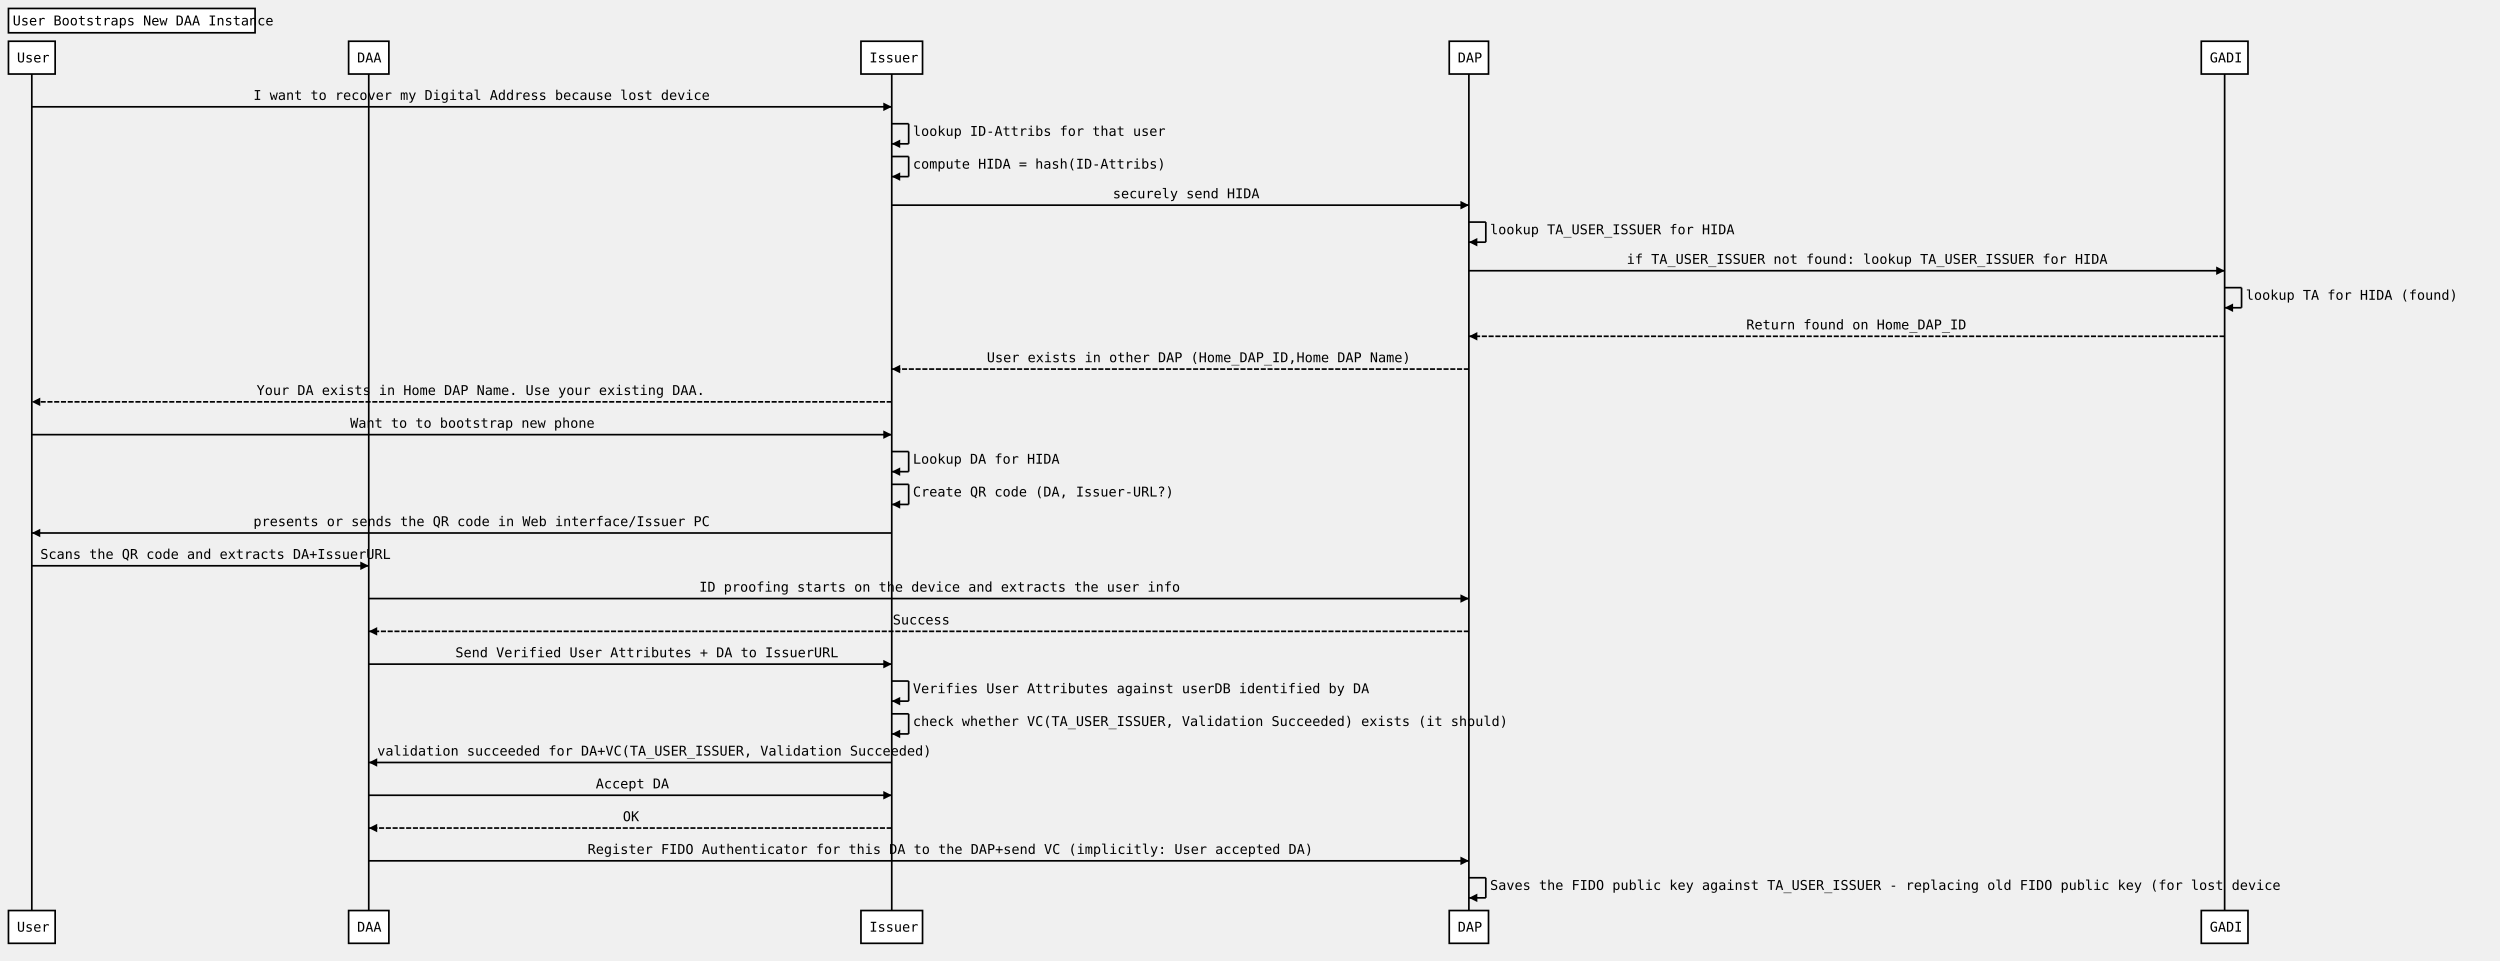
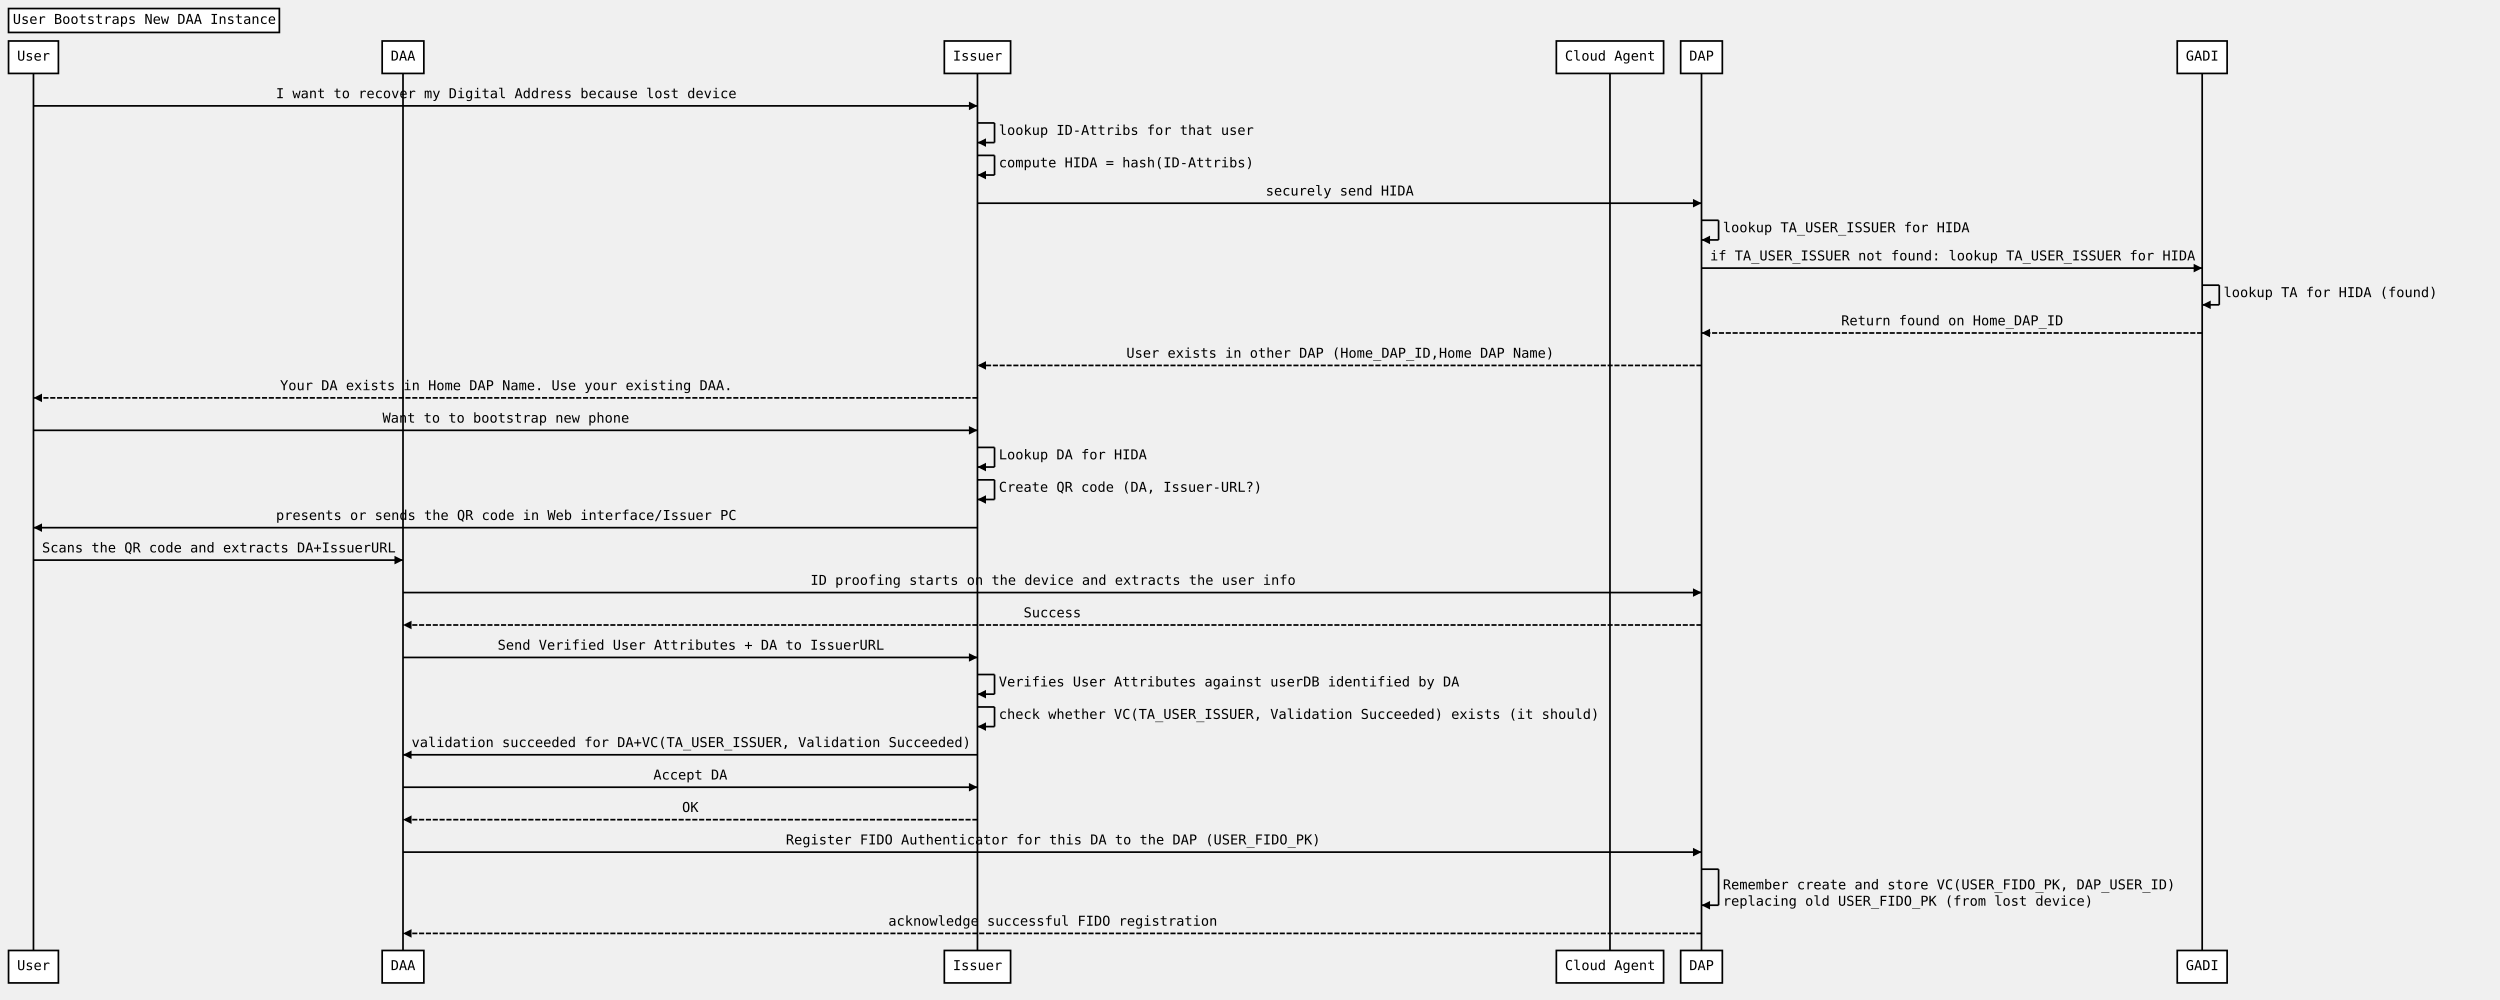
- <svg xmlns="http://www.w3.org/2000/svg" width="2955" height="1135">
+ <svg xmlns="http://www.w3.org/2000/svg" width="2928" height="1171">
  <source>Title: User Bootstraps New DAA Instance
Participant User
Participant DAA
Participant Issuer
+ Participant Cloud Agent
Participant DAP
Participant GADI
User -&gt; Issuer: I want to recover my Digital Address because lost device
Issuer -&gt; Issuer: lookup ID-Attribs for that user
Issuer -&gt; Issuer: compute HIDA = hash(ID-Attribs)
Issuer -&gt; DAP: securely send HIDA
DAP -&gt; DAP: lookup TA_USER_ISSUER for HIDA
DAP -&gt; GADI: if TA_USER_ISSUER not found: lookup TA_USER_ISSUER for HIDA
GADI -&gt; GADI: lookup TA for HIDA (found)
GADI --&gt; DAP: Return found on Home_DAP_ID
DAP --&gt; Issuer: User exists in other DAP (Home_DAP_ID,Home DAP Name)
Issuer --&gt; User: Your DA exists in Home DAP Name.  Use your existing DAA.
User -&gt; Issuer: Want to to bootstrap new phone
Issuer -&gt; Issuer: Lookup DA for HIDA
Issuer -&gt; Issuer: Create QR code (DA, Issuer-URL?)
Issuer -&gt; User: presents or sends the QR code in Web interface/Issuer PC
User -&gt; DAA: Scans the QR code and extracts DA+IssuerURL
DAA -&gt; DAP: ID proofing starts on the device and extracts the user info 
DAP --&gt; DAA: Success
DAA -&gt; Issuer: Send Verified User Attributes + DA to IssuerURL
Issuer -&gt; Issuer: Verifies User Attributes against userDB identified by DA
Issuer -&gt; Issuer: check whether VC(TA_USER_ISSUER, Validation Succeeded) exists (it should)
Issuer -&gt; DAA: validation succeeded for DA+VC(TA_USER_ISSUER, Validation Succeeded)
DAA -&gt; Issuer: Accept DA
Issuer --&gt; DAA: OK
- DAA -&gt; DAP: Register FIDO Authenticator for this DA to the DAP+send VC (implicitly: User accepted DA)
- DAP -&gt; DAP: Saves the FIDO public key against TA_USER_ISSUER - replacing old FIDO public key (for lost device
+ DAA -&gt; DAP: Register FIDO Authenticator for this DA to the DAP (USER_FIDO_PK)
+ DAP -&gt; DAP: Remember create and store VC(USER_FIDO_PK, DAP_USER_ID)\n replacing old USER_FIDO_PK (from lost device)
+ DAP --&gt; DAA: acknowledge successful FIDO registration
</source>
  <defs>
    <marker viewBox="0 0 5 5" markerWidth="5" markerHeight="5" orient="auto" refX="5" refY="2.5" id="markerArrowBlock">
      <path d="M 0 0 L 5 2.5 L 0 5 z" />
    </marker>
    <marker viewBox="0 0 9.6 16" markerWidth="4" markerHeight="16" orient="auto" refX="9.6" refY="8" id="markerArrowOpen">
      <path d="M 9.6,8 1.92,16 0,13.7 5.76,8 0,2.286 1.92,0 9.6,8 z" />
    </marker>
  </defs>
  <g class="title">
-     <rect x="10" y="10" width="291.5" height="28.75" stroke="#000000" fill="#ffffff" style="stroke-width: 2;" />
-     <text x="15" y="30" style="font-size: 16px; font-family: &quot;Andale Mono&quot;, monospace;">
+     <rect x="10" y="10" width="317.2" height="28" style="stroke-width: 2px;" stroke="#000000" fill="#ffffff" />
+     <text x="15" y="28" style="font-size: 16px; font-family: Andale Mono, monospace;">
      <tspan x="15">User Bootstraps New DAA Instance</tspan>
    </text>
  </g>
  <g class="actor">
-     <rect x="10" y="48.75" width="55.188" height="38.75" stroke="#000000" fill="#ffffff" style="stroke-width: 2;" />
-     <text x="20" y="73.75" style="font-size: 16px; font-family: &quot;Andale Mono&quot;, monospace;">
+     <rect x="10" y="48" width="58.4" height="38" style="stroke-width: 2px;" stroke="#000000" fill="#ffffff" />
+     <text x="20" y="71" style="font-size: 16px; font-family: Andale Mono, monospace;">
      <tspan x="20">User</tspan>
    </text>
  </g>
  <g class="actor">
-     <rect x="10" y="1076.25" width="55.188" height="38.75" stroke="#000000" fill="#ffffff" style="stroke-width: 2;" />
-     <text x="20" y="1101.25" style="font-size: 16px; font-family: &quot;Andale Mono&quot;, monospace;">
+     <rect x="10" y="1113.2" width="58.4" height="38" style="stroke-width: 2px;" stroke="#000000" fill="#ffffff" />
+     <text x="20" y="1136.2" style="font-size: 16px; font-family: Andale Mono, monospace;">
      <tspan x="20">User</tspan>
    </text>
  </g>
-   <line x1="37.594" x2="37.594" y1="87.5" y2="1076.25" stroke="#000000" fill="none" style="stroke-width: 2;" />
-   <g class="actor">
-     <rect x="412.062" y="48.75" width="47.594" height="38.75" stroke="#000000" fill="#ffffff" style="stroke-width: 2;" />
-     <text x="422.062" y="73.75" style="font-size: 16px; font-family: &quot;Andale Mono&quot;, monospace;">
-       <tspan x="422.062">DAA</tspan>
-     </text>
-   </g>
-   <g class="actor">
-     <rect x="412.062" y="1076.25" width="47.594" height="38.75" stroke="#000000" fill="#ffffff" style="stroke-width: 2;" />
-     <text x="422.062" y="1101.25" style="font-size: 16px; font-family: &quot;Andale Mono&quot;, monospace;">
-       <tspan x="422.062">DAA</tspan>
-     </text>
-   </g>
-   <line x1="435.859" x2="435.859" y1="87.5" y2="1076.25" stroke="#000000" fill="none" style="stroke-width: 2;" />
-   <g class="actor">
-     <rect x="1017.656" y="48.75" width="72.781" height="38.75" stroke="#000000" fill="#ffffff" style="stroke-width: 2;" />
-     <text x="1027.656" y="73.75" style="font-size: 16px; font-family: &quot;Andale Mono&quot;, monospace;">
-       <tspan x="1027.656">Issuer</tspan>
-     </text>
-   </g>
-   <g class="actor">
-     <rect x="1017.656" y="1076.25" width="72.781" height="38.75" stroke="#000000" fill="#ffffff" style="stroke-width: 2;" />
-     <text x="1027.656" y="1101.25" style="font-size: 16px; font-family: &quot;Andale Mono&quot;, monospace;">
-       <tspan x="1027.656">Issuer</tspan>
-     </text>
-   </g>
-   <line x1="1054.047" x2="1054.047" y1="87.5" y2="1076.25" stroke="#000000" fill="none" style="stroke-width: 2;" />
-   <g class="actor">
-     <rect x="1713.023" y="48.75" width="46.391" height="38.75" stroke="#000000" fill="#ffffff" style="stroke-width: 2;" />
-     <text x="1723.023" y="73.75" style="font-size: 16px; font-family: &quot;Andale Mono&quot;, monospace;">
-       <tspan x="1723.023">DAP</tspan>
-     </text>
-   </g>
-   <g class="actor">
-     <rect x="1713.023" y="1076.25" width="46.391" height="38.75" stroke="#000000" fill="#ffffff" style="stroke-width: 2;" />
-     <text x="1723.023" y="1101.25" style="font-size: 16px; font-family: &quot;Andale Mono&quot;, monospace;">
-       <tspan x="1723.023">DAP</tspan>
-     </text>
-   </g>
-   <line x1="1736.219" x2="1736.219" y1="87.5" y2="1076.25" stroke="#000000" fill="none" style="stroke-width: 2;" />
-   <g class="actor">
-     <rect x="2601.922" y="48.75" width="55.188" height="38.75" stroke="#000000" fill="#ffffff" style="stroke-width: 2;" />
-     <text x="2611.922" y="73.75" style="font-size: 16px; font-family: &quot;Andale Mono&quot;, monospace;">
-       <tspan x="2611.922">GADI</tspan>
-     </text>
-   </g>
-   <g class="actor">
-     <rect x="2601.922" y="1076.25" width="55.188" height="38.75" stroke="#000000" fill="#ffffff" style="stroke-width: 2;" />
-     <text x="2611.922" y="1101.25" style="font-size: 16px; font-family: &quot;Andale Mono&quot;, monospace;">
-       <tspan x="2611.922">GADI</tspan>
-     </text>
-   </g>
-   <line x1="2629.516" x2="2629.516" y1="87.5" y2="1076.25" stroke="#000000" fill="none" style="stroke-width: 2;" />
-   <g class="signal">
-     <text x="299.508" y="118.125" style="font-size: 16px; font-family: &quot;Andale Mono&quot;, monospace;">
-       <tspan x="299.508">I want to recover my Digital Address because lost device</tspan>
-     </text>
-     <line x1="37.594" x2="1054.047" y1="126.25" y2="126.25" stroke="#000000" fill="none" style="stroke-width: 2; marker-end: url(&quot;#markerArrowBlock&quot;);" />
-   </g>
-   <g class="signal">
-     <text x="1079.047" y="160.625" style="font-size: 16px; font-family: &quot;Andale Mono&quot;, monospace;">
-       <tspan x="1079.047">lookup ID-Attribs for that user</tspan>
-     </text>
-     <line x1="1054.047" x2="1074.047" y1="146.25" y2="146.25" stroke="#000000" fill="none" style="stroke-width: 2;" />
-     <line x1="1074.047" x2="1074.047" y1="146.25" y2="170" stroke="#000000" fill="none" style="stroke-width: 2;" />
-     <line x1="1074.047" x2="1054.047" y1="170" y2="170" stroke="#000000" fill="none" style="stroke-width: 2; marker-end: url(&quot;#markerArrowBlock&quot;);" />
-   </g>
-   <g class="signal">
-     <text x="1079.047" y="199.375" style="font-size: 16px; font-family: &quot;Andale Mono&quot;, monospace;">
-       <tspan x="1079.047">compute HIDA = hash(ID-Attribs)</tspan>
-     </text>
-     <line x1="1054.047" x2="1074.047" y1="185" y2="185" stroke="#000000" fill="none" style="stroke-width: 2;" />
-     <line x1="1074.047" x2="1074.047" y1="185" y2="208.75" stroke="#000000" fill="none" style="stroke-width: 2;" />
-     <line x1="1074.047" x2="1054.047" y1="208.75" y2="208.75" stroke="#000000" fill="none" style="stroke-width: 2; marker-end: url(&quot;#markerArrowBlock&quot;);" />
-   </g>
-   <g class="signal">
-     <text x="1315.359" y="234.375" style="font-size: 16px; font-family: &quot;Andale Mono&quot;, monospace;">
-       <tspan x="1315.359">securely send HIDA</tspan>
-     </text>
-     <line x1="1054.047" x2="1736.219" y1="242.5" y2="242.5" stroke="#000000" fill="none" style="stroke-width: 2; marker-end: url(&quot;#markerArrowBlock&quot;);" />
-   </g>
-   <g class="signal">
-     <text x="1761.219" y="276.875" style="font-size: 16px; font-family: &quot;Andale Mono&quot;, monospace;">
-       <tspan x="1761.219">lookup TA_USER_ISSUER for HIDA</tspan>
-     </text>
-     <line x1="1736.219" x2="1756.219" y1="262.5" y2="262.5" stroke="#000000" fill="none" style="stroke-width: 2;" />
-     <line x1="1756.219" x2="1756.219" y1="262.5" y2="286.25" stroke="#000000" fill="none" style="stroke-width: 2;" />
-     <line x1="1756.219" x2="1736.219" y1="286.25" y2="286.25" stroke="#000000" fill="none" style="stroke-width: 2; marker-end: url(&quot;#markerArrowBlock&quot;);" />
-   </g>
-   <g class="signal">
-     <text x="1922.758" y="311.875" style="font-size: 16px; font-family: &quot;Andale Mono&quot;, monospace;">
-       <tspan x="1922.758">if TA_USER_ISSUER not found: lookup TA_USER_ISSUER for HIDA</tspan>
-     </text>
-     <line x1="1736.219" x2="2629.516" y1="320" y2="320" stroke="#000000" fill="none" style="stroke-width: 2; marker-end: url(&quot;#markerArrowBlock&quot;);" />
-   </g>
-   <g class="signal">
-     <text x="2654.516" y="354.375" style="font-size: 16px; font-family: &quot;Andale Mono&quot;, monospace;">
-       <tspan x="2654.516">lookup TA for HIDA (found)</tspan>
-     </text>
-     <line x1="2629.516" x2="2649.516" y1="340" y2="340" stroke="#000000" fill="none" style="stroke-width: 2;" />
-     <line x1="2649.516" x2="2649.516" y1="340" y2="363.75" stroke="#000000" fill="none" style="stroke-width: 2;" />
-     <line x1="2649.516" x2="2629.516" y1="363.75" y2="363.75" stroke="#000000" fill="none" style="stroke-width: 2; marker-end: url(&quot;#markerArrowBlock&quot;);" />
-   </g>
-   <g class="signal">
-     <text x="2064.109" y="389.375" style="font-size: 16px; font-family: &quot;Andale Mono&quot;, monospace;">
-       <tspan x="2064.109">Return found on Home_DAP_ID</tspan>
-     </text>
-     <line x1="2629.516" x2="1736.219" y1="397.5" y2="397.5" stroke="#000000" fill="none" style="stroke-width: 2; stroke-dasharray: 6, 2; marker-end: url(&quot;#markerArrowBlock&quot;);" />
-   </g>
-   <g class="signal">
-     <text x="1166.414" y="428.125" style="font-size: 16px; font-family: &quot;Andale Mono&quot;, monospace;">
-       <tspan x="1166.414">User exists in other DAP (Home_DAP_ID,Home DAP Name)</tspan>
-     </text>
-     <line x1="1736.219" x2="1054.047" y1="436.25" y2="436.25" stroke="#000000" fill="none" style="stroke-width: 2; stroke-dasharray: 6, 2; marker-end: url(&quot;#markerArrowBlock&quot;);" />
-   </g>
-   <g class="signal">
-     <text x="304.531" y="466.875" style="font-size: 16px; font-family: &quot;Andale Mono&quot;, monospace;">
-       <tspan x="303.281">Your DA exists in Home DAP Name.  Use your existing DAA.</tspan>
-     </text>
-     <line x1="1054.047" x2="37.594" y1="475" y2="475" stroke="#000000" fill="none" style="stroke-width: 2; stroke-dasharray: 6, 2; marker-end: url(&quot;#markerArrowBlock&quot;);" />
-   </g>
-   <g class="signal">
-     <text x="413.867" y="505.625" style="font-size: 16px; font-family: &quot;Andale Mono&quot;, monospace;">
-       <tspan x="413.867">Want to to bootstrap new phone</tspan>
-     </text>
-     <line x1="37.594" x2="1054.047" y1="513.75" y2="513.75" stroke="#000000" fill="none" style="stroke-width: 2; marker-end: url(&quot;#markerArrowBlock&quot;);" />
-   </g>
-   <g class="signal">
-     <text x="1079.047" y="548.125" style="font-size: 16px; font-family: &quot;Andale Mono&quot;, monospace;">
-       <tspan x="1079.047">Lookup DA for HIDA</tspan>
-     </text>
-     <line x1="1054.047" x2="1074.047" y1="533.75" y2="533.75" stroke="#000000" fill="none" style="stroke-width: 2;" />
-     <line x1="1074.047" x2="1074.047" y1="533.75" y2="557.5" stroke="#000000" fill="none" style="stroke-width: 2;" />
-     <line x1="1074.047" x2="1054.047" y1="557.5" y2="557.5" stroke="#000000" fill="none" style="stroke-width: 2; marker-end: url(&quot;#markerArrowBlock&quot;);" />
-   </g>
-   <g class="signal">
-     <text x="1079.047" y="586.875" style="font-size: 16px; font-family: &quot;Andale Mono&quot;, monospace;">
-       <tspan x="1079.047">Create QR code (DA, Issuer-URL?)</tspan>
-     </text>
-     <line x1="1054.047" x2="1074.047" y1="572.5" y2="572.5" stroke="#000000" fill="none" style="stroke-width: 2;" />
-     <line x1="1074.047" x2="1074.047" y1="572.5" y2="596.25" stroke="#000000" fill="none" style="stroke-width: 2;" />
-     <line x1="1074.047" x2="1054.047" y1="596.25" y2="596.25" stroke="#000000" fill="none" style="stroke-width: 2; marker-end: url(&quot;#markerArrowBlock&quot;);" />
-   </g>
-   <g class="signal">
-     <text x="299.508" y="621.875" style="font-size: 16px; font-family: &quot;Andale Mono&quot;, monospace;">
-       <tspan x="299.508">presents or sends the QR code in Web interface/Issuer PC</tspan>
-     </text>
-     <line x1="1054.047" x2="37.594" y1="630" y2="630" stroke="#000000" fill="none" style="stroke-width: 2; marker-end: url(&quot;#markerArrowBlock&quot;);" />
-   </g>
-   <g class="signal">
-     <text x="47.594" y="660.625" style="font-size: 16px; font-family: &quot;Andale Mono&quot;, monospace;">
-       <tspan x="47.594">Scans the QR code and extracts DA+IssuerURL</tspan>
-     </text>
-     <line x1="37.594" x2="435.859" y1="668.75" y2="668.75" stroke="#000000" fill="none" style="stroke-width: 2; marker-end: url(&quot;#markerArrowBlock&quot;);" />
-   </g>
-   <g class="signal">
-     <text x="826.531" y="699.375" style="font-size: 16px; font-family: &quot;Andale Mono&quot;, monospace;">
-       <tspan x="826.531">ID proofing starts on the device and extracts the user info</tspan>
-     </text>
-     <line x1="435.859" x2="1736.219" y1="707.5" y2="707.5" stroke="#000000" fill="none" style="stroke-width: 2; marker-end: url(&quot;#markerArrowBlock&quot;);" />
-   </g>
-   <g class="signal">
-     <text x="1055.25" y="738.125" style="font-size: 16px; font-family: &quot;Andale Mono&quot;, monospace;">
-       <tspan x="1055.25">Success</tspan>
-     </text>
-     <line x1="1736.219" x2="435.859" y1="746.25" y2="746.25" stroke="#000000" fill="none" style="stroke-width: 2; stroke-dasharray: 6, 2; marker-end: url(&quot;#markerArrowBlock&quot;);" />
-   </g>
-   <g class="signal">
-     <text x="538.227" y="776.875" style="font-size: 16px; font-family: &quot;Andale Mono&quot;, monospace;">
-       <tspan x="538.227">Send Verified User Attributes + DA to IssuerURL</tspan>
-     </text>
-     <line x1="435.859" x2="1054.047" y1="785" y2="785" stroke="#000000" fill="none" style="stroke-width: 2; marker-end: url(&quot;#markerArrowBlock&quot;);" />
-   </g>
-   <g class="signal">
-     <text x="1080.297" y="819.375" style="font-size: 16px; font-family: &quot;Andale Mono&quot;, monospace;">
-       <tspan x="1079.047">Verifies User Attributes against userDB identified by DA</tspan>
-     </text>
-     <line x1="1054.047" x2="1074.047" y1="805" y2="805" stroke="#000000" fill="none" style="stroke-width: 2;" />
-     <line x1="1074.047" x2="1074.047" y1="805" y2="828.75" stroke="#000000" fill="none" style="stroke-width: 2;" />
-     <line x1="1074.047" x2="1054.047" y1="828.75" y2="828.75" stroke="#000000" fill="none" style="stroke-width: 2; marker-end: url(&quot;#markerArrowBlock&quot;);" />
-   </g>
-   <g class="signal">
-     <text x="1079.047" y="858.125" style="font-size: 16px; font-family: &quot;Andale Mono&quot;, monospace;">
-       <tspan x="1079.047">check whether VC(TA_USER_ISSUER, Validation Succeeded) exists (it should)</tspan>
-     </text>
-     <line x1="1054.047" x2="1074.047" y1="843.75" y2="843.75" stroke="#000000" fill="none" style="stroke-width: 2;" />
-     <line x1="1074.047" x2="1074.047" y1="843.75" y2="867.5" stroke="#000000" fill="none" style="stroke-width: 2;" />
-     <line x1="1074.047" x2="1054.047" y1="867.5" y2="867.5" stroke="#000000" fill="none" style="stroke-width: 2; marker-end: url(&quot;#markerArrowBlock&quot;);" />
-   </g>
-   <g class="signal">
-     <text x="445.859" y="893.125" style="font-size: 16px; font-family: &quot;Andale Mono&quot;, monospace;">
-       <tspan x="445.859">validation succeeded for DA+VC(TA_USER_ISSUER, Validation Succeeded)</tspan>
-     </text>
-     <line x1="1054.047" x2="435.859" y1="901.25" y2="901.25" stroke="#000000" fill="none" style="stroke-width: 2; marker-end: url(&quot;#markerArrowBlock&quot;);" />
-   </g>
-   <g class="signal">
-     <text x="705.391" y="931.875" style="font-size: 16px; font-family: &quot;Andale Mono&quot;, monospace;">
-       <tspan x="704.141">Accept DA</tspan>
-     </text>
-     <line x1="435.859" x2="1054.047" y1="940" y2="940" stroke="#000000" fill="none" style="stroke-width: 2; marker-end: url(&quot;#markerArrowBlock&quot;);" />
-   </g>
-   <g class="signal">
-     <text x="736.156" y="970.625" style="font-size: 16px; font-family: &quot;Andale Mono&quot;, monospace;">
-       <tspan x="736.156">OK</tspan>
-     </text>
-     <line x1="1054.047" x2="435.859" y1="978.75" y2="978.75" stroke="#000000" fill="none" style="stroke-width: 2; stroke-dasharray: 6, 2; marker-end: url(&quot;#markerArrowBlock&quot;);" />
-   </g>
-   <g class="signal">
-     <text x="694.578" y="1009.375" style="font-size: 16px; font-family: &quot;Andale Mono&quot;, monospace;">
-       <tspan x="694.578">Register FIDO Authenticator for this DA to the DAP+send VC (implicitly: User accepted DA)</tspan>
-     </text>
-     <line x1="435.859" x2="1736.219" y1="1017.5" y2="1017.5" stroke="#000000" fill="none" style="stroke-width: 2; marker-end: url(&quot;#markerArrowBlock&quot;);" />
-   </g>
-   <g class="signal">
-     <text x="1761.219" y="1051.875" style="font-size: 16px; font-family: &quot;Andale Mono&quot;, monospace;">
-       <tspan x="1761.219">Saves the FIDO public key against TA_USER_ISSUER - replacing old FIDO public key (for lost device</tspan>
-     </text>
-     <line x1="1736.219" x2="1756.219" y1="1037.5" y2="1037.5" stroke="#000000" fill="none" style="stroke-width: 2;" />
-     <line x1="1756.219" x2="1756.219" y1="1037.5" y2="1061.25" stroke="#000000" fill="none" style="stroke-width: 2;" />
-     <line x1="1756.219" x2="1736.219" y1="1061.25" y2="1061.25" stroke="#000000" fill="none" style="stroke-width: 2; marker-end: url(&quot;#markerArrowBlock&quot;);" />
+   <line x1="39.2" x2="39.2" y1="86" y2="1113.2" style="stroke-width: 2px;" stroke="#000000" fill="none" />
+   <g class="actor">
+     <rect x="447.6" y="48" width="48.8" height="38" style="stroke-width: 2px;" stroke="#000000" fill="#ffffff" />
+     <text x="457.6" y="71" style="font-size: 16px; font-family: Andale Mono, monospace;">
+       <tspan x="457.6">DAA</tspan>
+     </text>
+   </g>
+   <g class="actor">
+     <rect x="447.6" y="1113.2" width="48.8" height="38" style="stroke-width: 2px;" stroke="#000000" fill="#ffffff" />
+     <text x="457.6" y="1136.2" style="font-size: 16px; font-family: Andale Mono, monospace;">
+       <tspan x="457.6">DAA</tspan>
+     </text>
+   </g>
+   <line x1="472" x2="472" y1="86" y2="1113.2" style="stroke-width: 2px;" stroke="#000000" fill="none" />
+   <g class="actor">
+     <rect x="1106" y="48" width="77.6" height="38" style="stroke-width: 2px;" stroke="#000000" fill="#ffffff" />
+     <text x="1116" y="71" style="font-size: 16px; font-family: Andale Mono, monospace;">
+       <tspan x="1116">Issuer</tspan>
+     </text>
+   </g>
+   <g class="actor">
+     <rect x="1106" y="1113.2" width="77.6" height="38" style="stroke-width: 2px;" stroke="#000000" fill="#ffffff" />
+     <text x="1116" y="1136.2" style="font-size: 16px; font-family: Andale Mono, monospace;">
+       <tspan x="1116">Issuer</tspan>
+     </text>
+   </g>
+   <line x1="1144.8" x2="1144.8" y1="86" y2="1113.2" style="stroke-width: 2px;" stroke="#000000" fill="none" />
+   <g class="actor">
+     <rect x="1822.8" y="48" width="125.6" height="38" style="stroke-width: 2px;" stroke="#000000" fill="#ffffff" />
+     <text x="1832.8" y="71" style="font-size: 16px; font-family: Andale Mono, monospace;">
+       <tspan x="1832.8">Cloud Agent</tspan>
+     </text>
+   </g>
+   <g class="actor">
+     <rect x="1822.8" y="1113.2" width="125.6" height="38" style="stroke-width: 2px;" stroke="#000000" fill="#ffffff" />
+     <text x="1832.8" y="1136.2" style="font-size: 16px; font-family: Andale Mono, monospace;">
+       <tspan x="1832.8">Cloud Agent</tspan>
+     </text>
+   </g>
+   <line x1="1885.6" x2="1885.6" y1="86" y2="1113.2" style="stroke-width: 2px;" stroke="#000000" fill="none" />
+   <g class="actor">
+     <rect x="1968.4" y="48" width="48.8" height="38" style="stroke-width: 2px;" stroke="#000000" fill="#ffffff" />
+     <text x="1978.4" y="71" style="font-size: 16px; font-family: Andale Mono, monospace;">
+       <tspan x="1978.4">DAP</tspan>
+     </text>
+   </g>
+   <g class="actor">
+     <rect x="1968.4" y="1113.2" width="48.8" height="38" style="stroke-width: 2px;" stroke="#000000" fill="#ffffff" />
+     <text x="1978.4" y="1136.2" style="font-size: 16px; font-family: Andale Mono, monospace;">
+       <tspan x="1978.4">DAP</tspan>
+     </text>
+   </g>
+   <line x1="1992.8" x2="1992.8" y1="86" y2="1113.2" style="stroke-width: 2px;" stroke="#000000" fill="none" />
+   <g class="actor">
+     <rect x="2550" y="48" width="58.4" height="38" style="stroke-width: 2px;" stroke="#000000" fill="#ffffff" />
+     <text x="2560" y="71" style="font-size: 16px; font-family: Andale Mono, monospace;">
+       <tspan x="2560">GADI</tspan>
+     </text>
+   </g>
+   <g class="actor">
+     <rect x="2550" y="1113.2" width="58.4" height="38" style="stroke-width: 2px;" stroke="#000000" fill="#ffffff" />
+     <text x="2560" y="1136.2" style="font-size: 16px; font-family: Andale Mono, monospace;">
+       <tspan x="2560">GADI</tspan>
+     </text>
+   </g>
+   <line x1="2579.2" x2="2579.2" y1="86" y2="1113.2" style="stroke-width: 2px;" stroke="#000000" fill="none" />
+   <g class="signal">
+     <text x="323.2" y="115" style="font-size: 16px; font-family: Andale Mono, monospace;">
+       <tspan x="323.2">I want to recover my Digital Address because lost device</tspan>
+     </text>
+     <line x1="39.2" x2="1144.8" y1="124" y2="124" style="stroke-width: 2px; marker-end: url(&quot;#markerArrowBlock&quot;);" stroke="#000000" fill="none" />
+   </g>
+   <g class="signal">
+     <text x="1169.8" y="158" style="font-size: 16px; font-family: Andale Mono, monospace;">
+       <tspan x="1169.8">lookup ID-Attribs for that user</tspan>
+     </text>
+     <line x1="1144.8" x2="1164.8" y1="144" y2="144" style="stroke-width: 2px;" stroke="#000000" fill="none" />
+     <line x1="1164.8" x2="1164.8" y1="144" y2="167" style="stroke-width: 2px;" stroke="#000000" fill="none" />
+     <line x1="1164.8" x2="1144.8" y1="167" y2="167" style="stroke-width: 2px; marker-end: url(&quot;#markerArrowBlock&quot;);" stroke="#000000" fill="none" />
+   </g>
+   <g class="signal">
+     <text x="1169.8" y="196" style="font-size: 16px; font-family: Andale Mono, monospace;">
+       <tspan x="1169.8">compute HIDA = hash(ID-Attribs)</tspan>
+     </text>
+     <line x1="1144.8" x2="1164.8" y1="182" y2="182" style="stroke-width: 2px;" stroke="#000000" fill="none" />
+     <line x1="1164.8" x2="1164.8" y1="182" y2="205" style="stroke-width: 2px;" stroke="#000000" fill="none" />
+     <line x1="1164.8" x2="1144.8" y1="205" y2="205" style="stroke-width: 2px; marker-end: url(&quot;#markerArrowBlock&quot;);" stroke="#000000" fill="none" />
+   </g>
+   <g class="signal">
+     <text x="1482.4" y="229" style="font-size: 16px; font-family: Andale Mono, monospace;">
+       <tspan x="1482.4">securely send HIDA</tspan>
+     </text>
+     <line x1="1144.8" x2="1992.8" y1="238" y2="238" style="stroke-width: 2px; marker-end: url(&quot;#markerArrowBlock&quot;);" stroke="#000000" fill="none" />
+   </g>
+   <g class="signal">
+     <text x="2017.8" y="272" style="font-size: 16px; font-family: Andale Mono, monospace;">
+       <tspan x="2017.8">lookup TA_USER_ISSUER for HIDA</tspan>
+     </text>
+     <line x1="1992.8" x2="2012.8" y1="258" y2="258" style="stroke-width: 2px;" stroke="#000000" fill="none" />
+     <line x1="2012.8" x2="2012.8" y1="258" y2="281" style="stroke-width: 2px;" stroke="#000000" fill="none" />
+     <line x1="2012.8" x2="1992.8" y1="281" y2="281" style="stroke-width: 2px; marker-end: url(&quot;#markerArrowBlock&quot;);" stroke="#000000" fill="none" />
+   </g>
+   <g class="signal">
+     <text x="2002.8" y="305" style="font-size: 16px; font-family: Andale Mono, monospace;">
+       <tspan x="2002.8">if TA_USER_ISSUER not found: lookup TA_USER_ISSUER for HIDA</tspan>
+     </text>
+     <line x1="1992.8" x2="2579.2" y1="314" y2="314" style="stroke-width: 2px; marker-end: url(&quot;#markerArrowBlock&quot;);" stroke="#000000" fill="none" />
+   </g>
+   <g class="signal">
+     <text x="2604.2" y="348" style="font-size: 16px; font-family: Andale Mono, monospace;">
+       <tspan x="2604.2">lookup TA for HIDA (found)</tspan>
+     </text>
+     <line x1="2579.2" x2="2599.2" y1="334" y2="334" style="stroke-width: 2px;" stroke="#000000" fill="none" />
+     <line x1="2599.2" x2="2599.2" y1="334" y2="357" style="stroke-width: 2px;" stroke="#000000" fill="none" />
+     <line x1="2599.2" x2="2579.2" y1="357" y2="357" style="stroke-width: 2px; marker-end: url(&quot;#markerArrowBlock&quot;);" stroke="#000000" fill="none" />
+   </g>
+   <g class="signal">
+     <text x="2156.4" y="381" style="font-size: 16px; font-family: Andale Mono, monospace;">
+       <tspan x="2156.4">Return found on Home_DAP_ID</tspan>
+     </text>
+     <line x1="2579.2" x2="1992.8" y1="390" y2="390" style="stroke-width: 2px; stroke-dasharray: 6px, 2px; marker-end: url(&quot;#markerArrowBlock&quot;);" stroke="#000000" fill="none" />
+   </g>
+   <g class="signal">
+     <text x="1319.2" y="419" style="font-size: 16px; font-family: Andale Mono, monospace;">
+       <tspan x="1319.2">User exists in other DAP (Home_DAP_ID,Home DAP Name)</tspan>
+     </text>
+     <line x1="1992.8" x2="1144.8" y1="428" y2="428" style="stroke-width: 2px; stroke-dasharray: 6px, 2px; marker-end: url(&quot;#markerArrowBlock&quot;);" stroke="#000000" fill="none" />
+   </g>
+   <g class="signal">
+     <text x="328" y="457" style="font-size: 16px; font-family: Andale Mono, monospace;">
+       <tspan x="328">Your DA exists in Home DAP Name.  Use your existing DAA.</tspan>
+     </text>
+     <line x1="1144.8" x2="39.2" y1="466" y2="466" style="stroke-width: 2px; stroke-dasharray: 6px, 2px; marker-end: url(&quot;#markerArrowBlock&quot;);" stroke="#000000" fill="none" />
+   </g>
+   <g class="signal">
+     <text x="448" y="495" style="font-size: 16px; font-family: Andale Mono, monospace;">
+       <tspan x="448">Want to to bootstrap new phone</tspan>
+     </text>
+     <line x1="39.2" x2="1144.8" y1="504" y2="504" style="stroke-width: 2px; marker-end: url(&quot;#markerArrowBlock&quot;);" stroke="#000000" fill="none" />
+   </g>
+   <g class="signal">
+     <text x="1169.8" y="538" style="font-size: 16px; font-family: Andale Mono, monospace;">
+       <tspan x="1169.8">Lookup DA for HIDA</tspan>
+     </text>
+     <line x1="1144.8" x2="1164.8" y1="524" y2="524" style="stroke-width: 2px;" stroke="#000000" fill="none" />
+     <line x1="1164.8" x2="1164.8" y1="524" y2="547" style="stroke-width: 2px;" stroke="#000000" fill="none" />
+     <line x1="1164.8" x2="1144.8" y1="547" y2="547" style="stroke-width: 2px; marker-end: url(&quot;#markerArrowBlock&quot;);" stroke="#000000" fill="none" />
+   </g>
+   <g class="signal">
+     <text x="1169.8" y="576" style="font-size: 16px; font-family: Andale Mono, monospace;">
+       <tspan x="1169.8">Create QR code (DA, Issuer-URL?)</tspan>
+     </text>
+     <line x1="1144.8" x2="1164.8" y1="562" y2="562" style="stroke-width: 2px;" stroke="#000000" fill="none" />
+     <line x1="1164.8" x2="1164.8" y1="562" y2="585" style="stroke-width: 2px;" stroke="#000000" fill="none" />
+     <line x1="1164.8" x2="1144.8" y1="585" y2="585" style="stroke-width: 2px; marker-end: url(&quot;#markerArrowBlock&quot;);" stroke="#000000" fill="none" />
+   </g>
+   <g class="signal">
+     <text x="323.2" y="609" style="font-size: 16px; font-family: Andale Mono, monospace;">
+       <tspan x="323.2">presents or sends the QR code in Web interface/Issuer PC</tspan>
+     </text>
+     <line x1="1144.8" x2="39.2" y1="618" y2="618" style="stroke-width: 2px; marker-end: url(&quot;#markerArrowBlock&quot;);" stroke="#000000" fill="none" />
+   </g>
+   <g class="signal">
+     <text x="49.2" y="647" style="font-size: 16px; font-family: Andale Mono, monospace;">
+       <tspan x="49.2">Scans the QR code and extracts DA+IssuerURL</tspan>
+     </text>
+     <line x1="39.2" x2="472" y1="656" y2="656" style="stroke-width: 2px; marker-end: url(&quot;#markerArrowBlock&quot;);" stroke="#000000" fill="none" />
+   </g>
+   <g class="signal">
+     <text x="949.2" y="685" style="font-size: 16px; font-family: Andale Mono, monospace;">
+       <tspan x="949.2">ID proofing starts on the device and extracts the user info</tspan>
+     </text>
+     <line x1="472" x2="1992.8" y1="694" y2="694" style="stroke-width: 2px; marker-end: url(&quot;#markerArrowBlock&quot;);" stroke="#000000" fill="none" />
+   </g>
+   <g class="signal">
+     <text x="1198.8" y="723" style="font-size: 16px; font-family: Andale Mono, monospace;">
+       <tspan x="1198.8">Success</tspan>
+     </text>
+     <line x1="1992.8" x2="472" y1="732" y2="732" style="stroke-width: 2px; stroke-dasharray: 6px, 2px; marker-end: url(&quot;#markerArrowBlock&quot;);" stroke="#000000" fill="none" />
+   </g>
+   <g class="signal">
+     <text x="582.8" y="761" style="font-size: 16px; font-family: Andale Mono, monospace;">
+       <tspan x="582.8">Send Verified User Attributes + DA to IssuerURL</tspan>
+     </text>
+     <line x1="472" x2="1144.8" y1="770" y2="770" style="stroke-width: 2px; marker-end: url(&quot;#markerArrowBlock&quot;);" stroke="#000000" fill="none" />
+   </g>
+   <g class="signal">
+     <text x="1169.8" y="804" style="font-size: 16px; font-family: Andale Mono, monospace;">
+       <tspan x="1169.8">Verifies User Attributes against userDB identified by DA</tspan>
+     </text>
+     <line x1="1144.8" x2="1164.8" y1="790" y2="790" style="stroke-width: 2px;" stroke="#000000" fill="none" />
+     <line x1="1164.8" x2="1164.8" y1="790" y2="813" style="stroke-width: 2px;" stroke="#000000" fill="none" />
+     <line x1="1164.8" x2="1144.8" y1="813" y2="813" style="stroke-width: 2px; marker-end: url(&quot;#markerArrowBlock&quot;);" stroke="#000000" fill="none" />
+   </g>
+   <g class="signal">
+     <text x="1169.8" y="842" style="font-size: 16px; font-family: Andale Mono, monospace;">
+       <tspan x="1169.8">check whether VC(TA_USER_ISSUER, Validation Succeeded) exists (it should)</tspan>
+     </text>
+     <line x1="1144.8" x2="1164.8" y1="828" y2="828" style="stroke-width: 2px;" stroke="#000000" fill="none" />
+     <line x1="1164.8" x2="1164.8" y1="828" y2="851" style="stroke-width: 2px;" stroke="#000000" fill="none" />
+     <line x1="1164.8" x2="1144.8" y1="851" y2="851" style="stroke-width: 2px; marker-end: url(&quot;#markerArrowBlock&quot;);" stroke="#000000" fill="none" />
+   </g>
+   <g class="signal">
+     <text x="482" y="875" style="font-size: 16px; font-family: Andale Mono, monospace;">
+       <tspan x="482">validation succeeded for DA+VC(TA_USER_ISSUER, Validation Succeeded)</tspan>
+     </text>
+     <line x1="1144.8" x2="472" y1="884" y2="884" style="stroke-width: 2px; marker-end: url(&quot;#markerArrowBlock&quot;);" stroke="#000000" fill="none" />
+   </g>
+   <g class="signal">
+     <text x="765.2" y="913" style="font-size: 16px; font-family: Andale Mono, monospace;">
+       <tspan x="765.2">Accept DA</tspan>
+     </text>
+     <line x1="472" x2="1144.8" y1="922" y2="922" style="stroke-width: 2px; marker-end: url(&quot;#markerArrowBlock&quot;);" stroke="#000000" fill="none" />
+   </g>
+   <g class="signal">
+     <text x="798.8" y="951" style="font-size: 16px; font-family: Andale Mono, monospace;">
+       <tspan x="798.8">OK</tspan>
+     </text>
+     <line x1="1144.8" x2="472" y1="960" y2="960" style="stroke-width: 2px; stroke-dasharray: 6px, 2px; marker-end: url(&quot;#markerArrowBlock&quot;);" stroke="#000000" fill="none" />
+   </g>
+   <g class="signal">
+     <text x="920.4" y="989" style="font-size: 16px; font-family: Andale Mono, monospace;">
+       <tspan x="920.4">Register FIDO Authenticator for this DA to the DAP (USER_FIDO_PK)</tspan>
+     </text>
+     <line x1="472" x2="1992.8" y1="998" y2="998" style="stroke-width: 2px; marker-end: url(&quot;#markerArrowBlock&quot;);" stroke="#000000" fill="none" />
+   </g>
+   <g class="signal">
+     <text x="2017.8" y="1041.6" style="font-size: 16px; font-family: Andale Mono, monospace;">
+       <tspan x="2017.8">Remember create and store VC(USER_FIDO_PK, DAP_USER_ID)</tspan>
+       <tspan dy="1.2em" x="2017.8">replacing old USER_FIDO_PK (from lost device)</tspan>
+     </text>
+     <line x1="1992.8" x2="2012.8" y1="1018" y2="1018" style="stroke-width: 2px;" stroke="#000000" fill="none" />
+     <line x1="2012.8" x2="2012.8" y1="1018" y2="1060.2" style="stroke-width: 2px;" stroke="#000000" fill="none" />
+     <line x1="2012.8" x2="1992.8" y1="1060.2" y2="1060.2" style="stroke-width: 2px; marker-end: url(&quot;#markerArrowBlock&quot;);" stroke="#000000" fill="none" />
+   </g>
+   <g class="signal">
+     <text x="1040.4" y="1084.2" style="font-size: 16px; font-family: Andale Mono, monospace;">
+       <tspan x="1040.4">acknowledge successful FIDO registration</tspan>
+     </text>
+     <line x1="1992.8" x2="472" y1="1093.2" y2="1093.2" style="stroke-width: 2px; stroke-dasharray: 6px, 2px; marker-end: url(&quot;#markerArrowBlock&quot;);" stroke="#000000" fill="none" />
  </g>
</svg>
